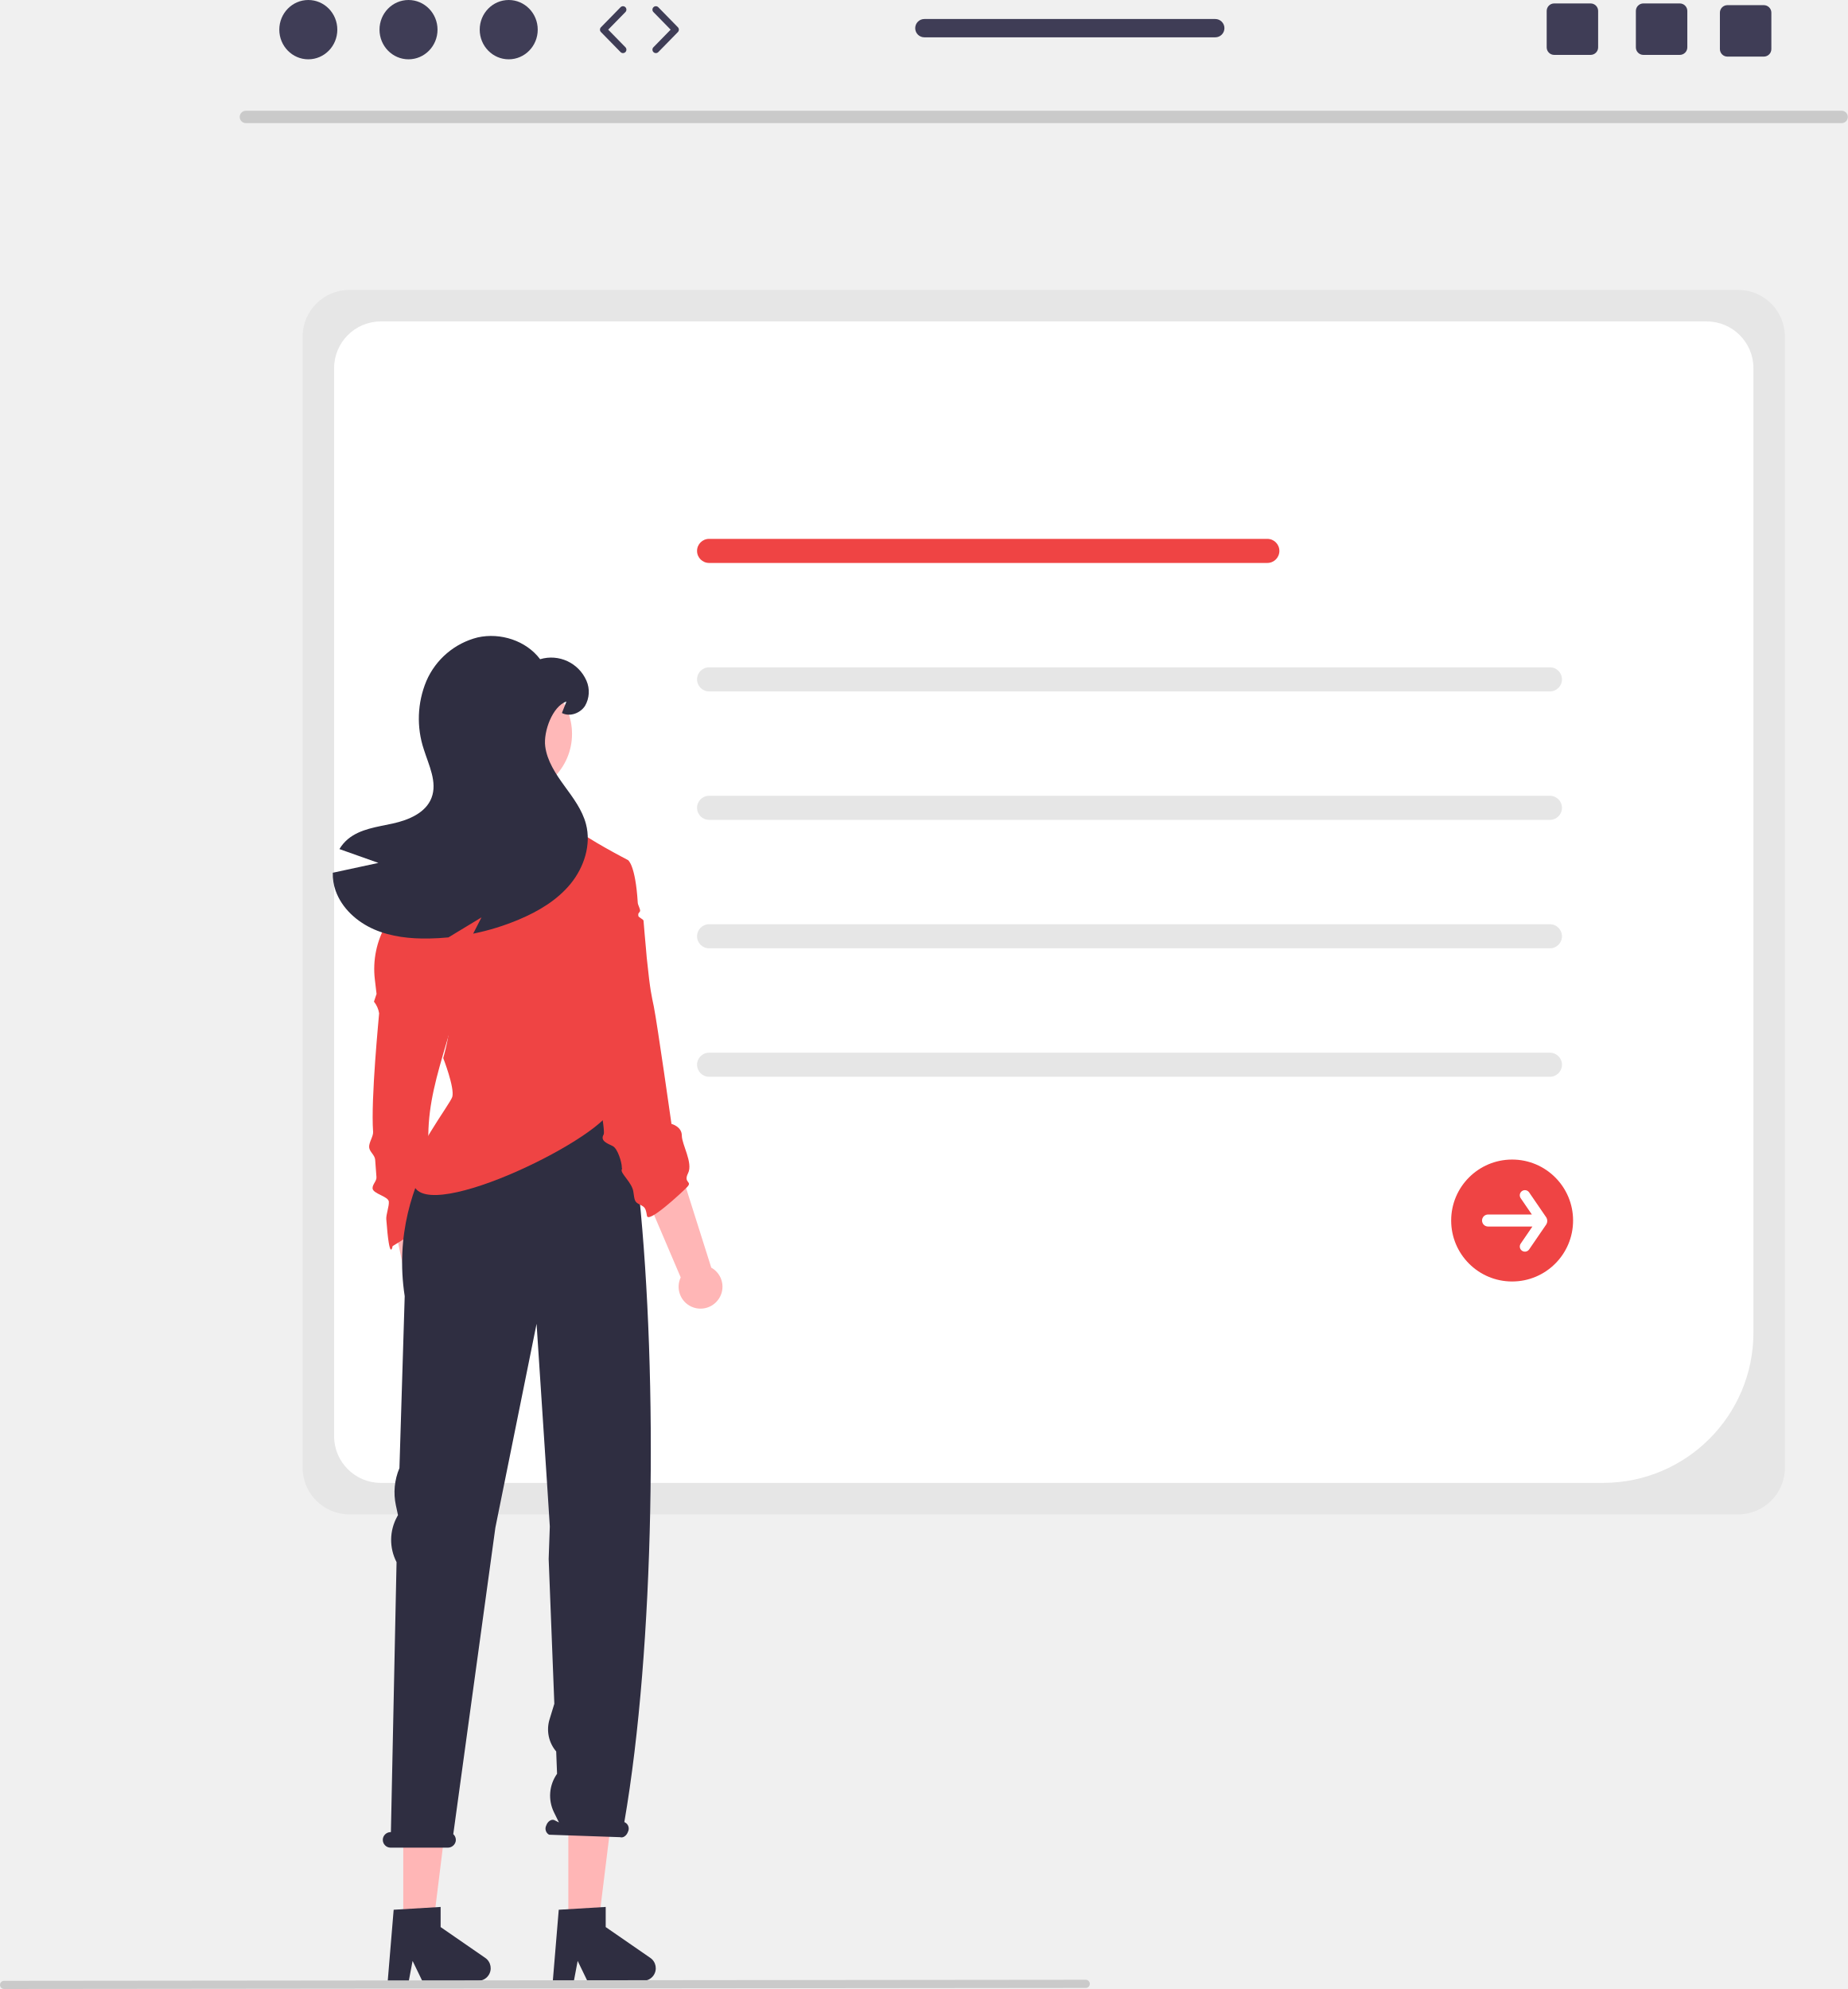
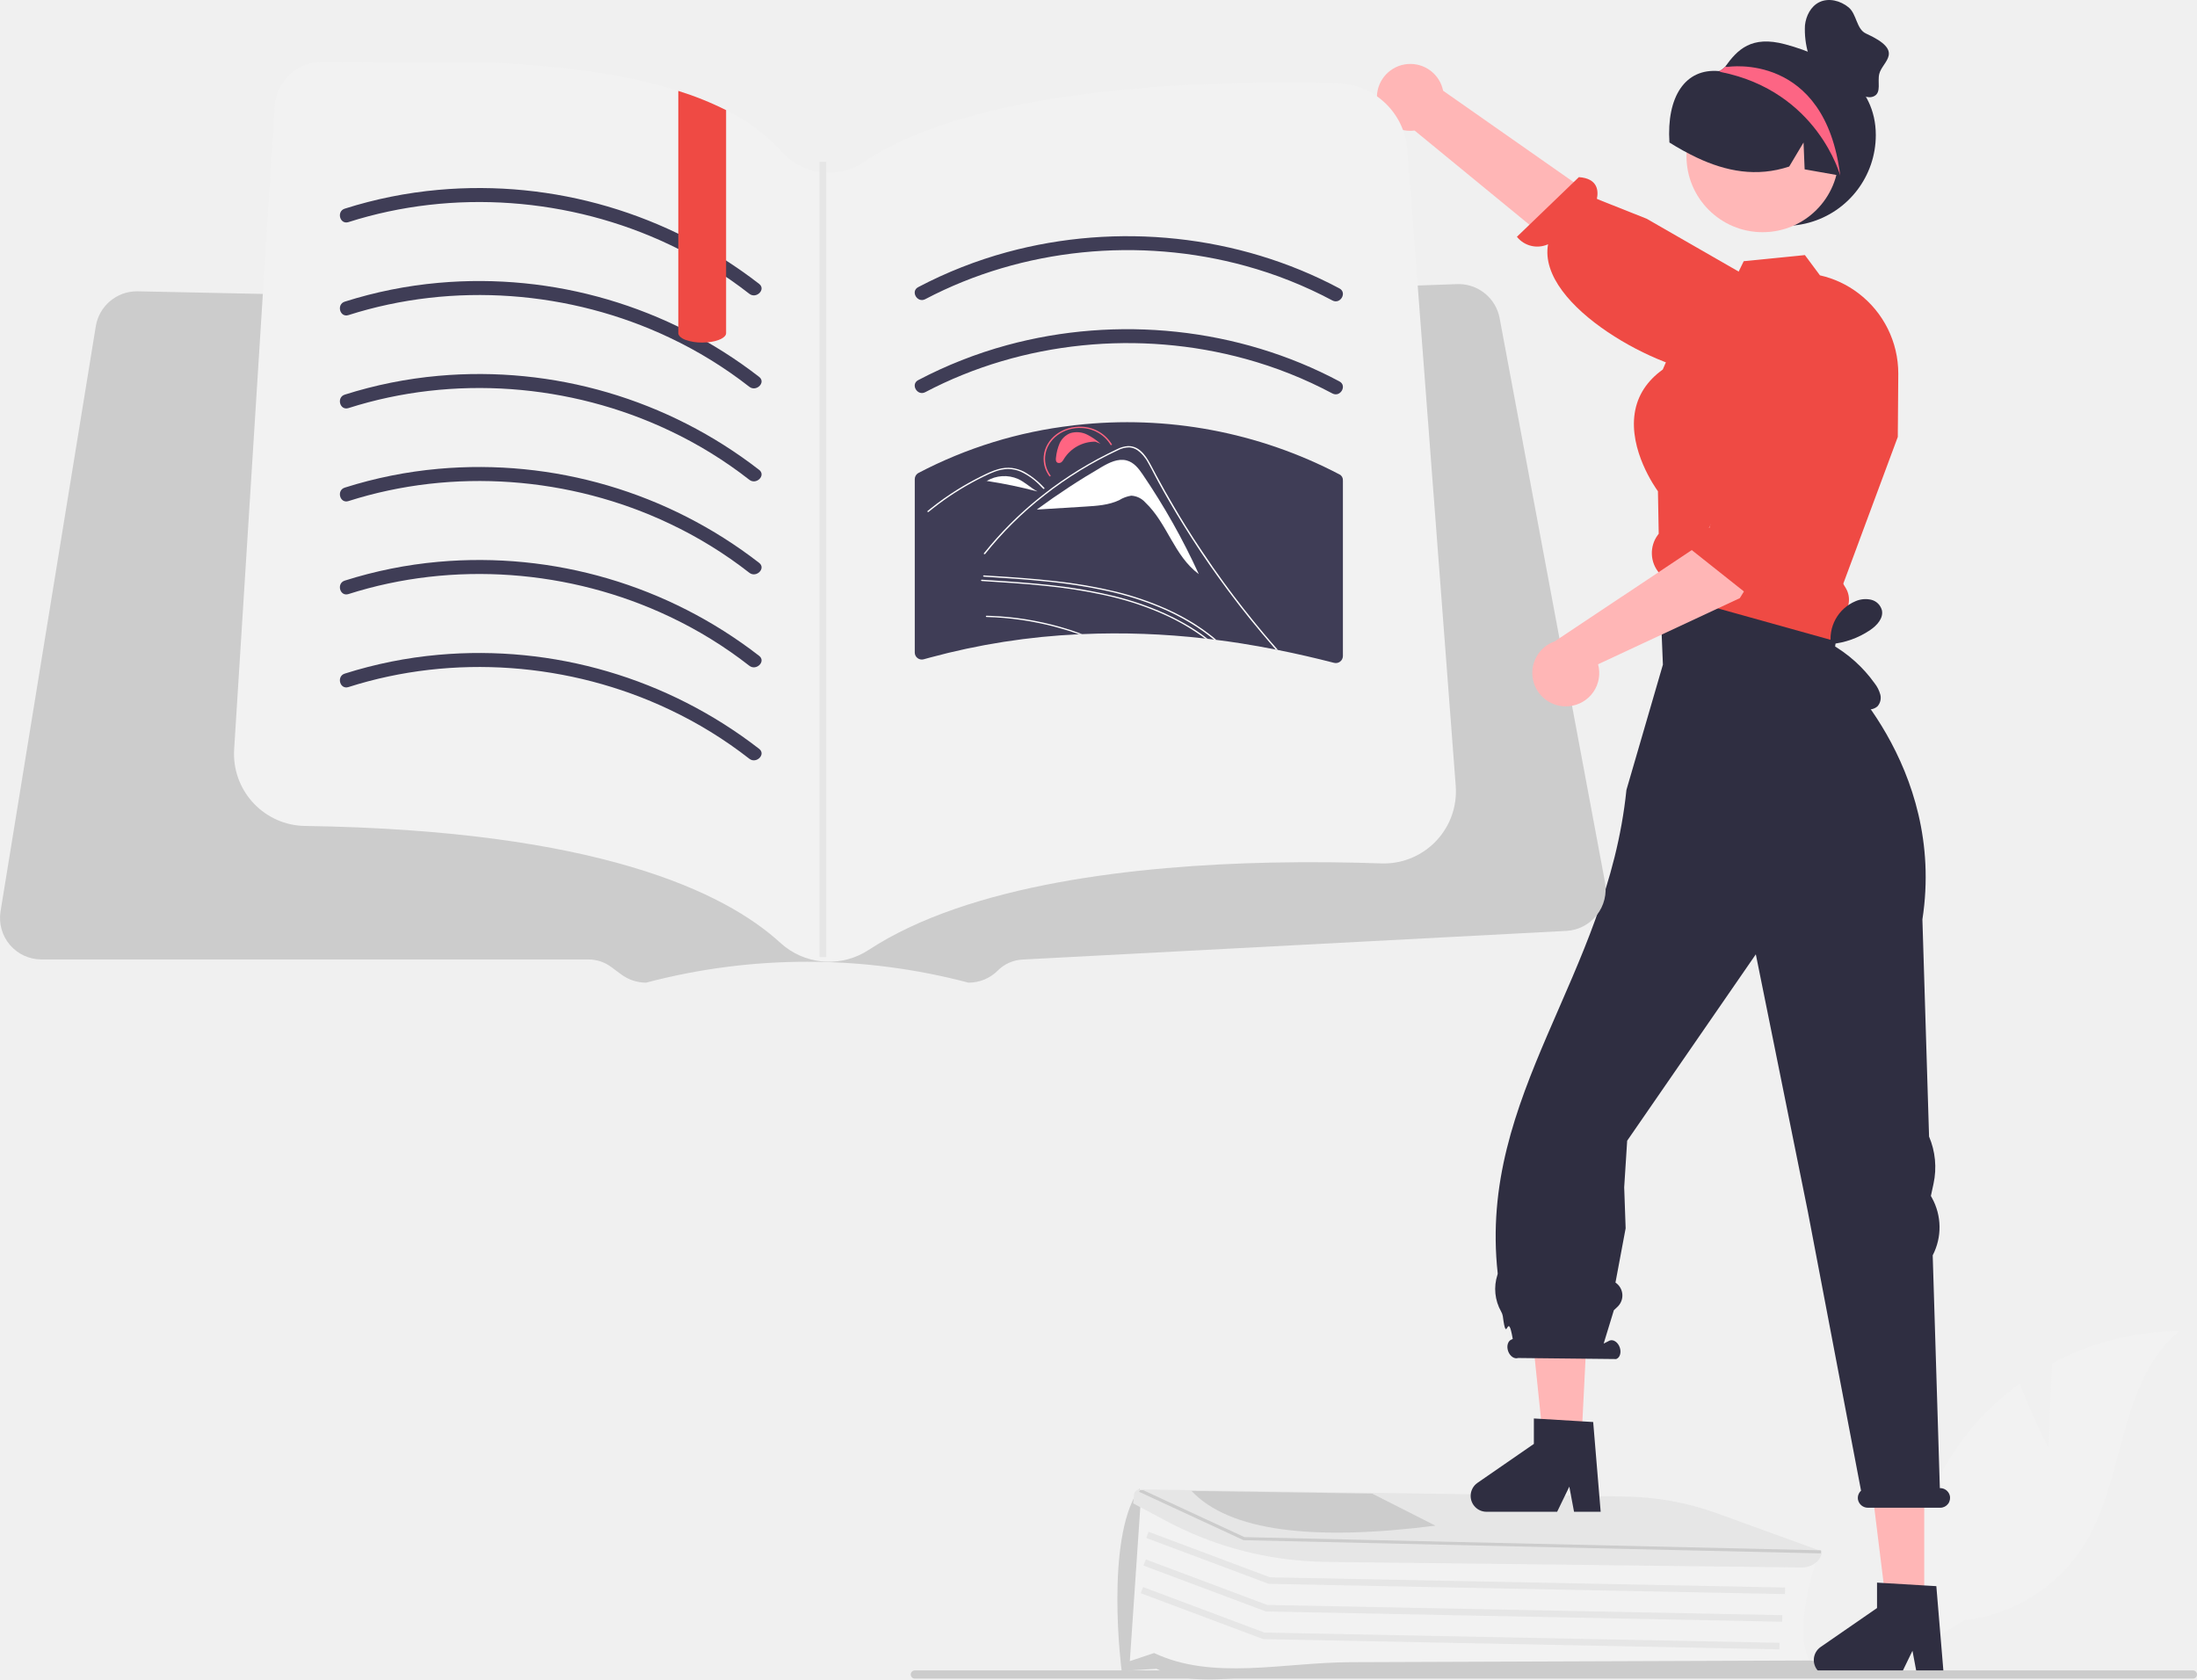
- <svg xmlns="http://www.w3.org/2000/svg" width="538.716" height="579.819" viewBox="0 0 538.716 579.819">
-   <path d="M506.768,441.458H101.832c-7.512-.009-13.6-6.097-13.609-13.609V98.126c.009-7.512,6.097-13.6,13.609-13.609H506.768c7.512,.009,13.6,6.097,13.609,13.609V427.849c-.009,7.512-6.097,13.6-13.609,13.609Z" fill="#e6e6e6" />
-   <path d="M467.423,432.279H111.014c-7.512-.009-13.6-6.097-13.609-13.609V107.313c.009-7.512,6.097-13.6,13.609-13.609H497.588c7.512,.009,13.6,6.097,13.609,13.609V388.504c-.027,24.164-19.61,43.747-43.774,43.774Z" fill="#fff" />
-   <path d="M369.483,164.107H206.729c-1.938,0-3.51-1.571-3.51-3.51s1.571-3.51,3.51-3.51h162.753c1.938,0,3.51,1.571,3.51,3.51s-1.571,3.51-3.51,3.51Z" fill="#ef4444" />
-   <path d="M451.871,201.554H206.729c-1.938,0-3.51-1.571-3.51-3.51s1.571-3.51,3.51-3.51h245.142c1.938,0,3.51,1.571,3.51,3.51s-1.571,3.51-3.51,3.51Z" fill="#e6e6e6" />
-   <path d="M451.871,239.001H206.729c-1.938,0-3.51-1.571-3.51-3.51s1.571-3.51,3.51-3.51h245.142c1.938,0,3.51,1.571,3.51,3.51s-1.571,3.51-3.51,3.51Z" fill="#e6e6e6" />
-   <path d="M451.871,276.448H206.729c-1.938,0-3.51-1.571-3.51-3.51s1.571-3.51,3.51-3.51h245.142c1.938,0,3.51,1.571,3.51,3.51s-1.571,3.51-3.51,3.51Z" fill="#e6e6e6" />
-   <path d="M451.871,313.895H206.729c-1.938,0-3.51-1.571-3.51-3.51s1.571-3.51,3.51-3.51h245.142c1.938,0,3.51,1.571,3.51,3.51s-1.571,3.51-3.51,3.51Z" fill="#e6e6e6" />
-   <path d="M440.847,373.569c-9.815,0-17.772-7.957-17.772-17.772s7.957-17.772,17.772-17.772c9.815,0,17.772,7.957,17.772,17.772h0c-0,9.815-7.957,17.772-17.772,17.772Z" fill="#ef4444" />
-   <path d="M450.845,354.953l-5.038-7.354c-.465-.682-1.394-.858-2.076-.394-.682,.465-.858,1.394-.394,2.076l.004,.006,3.258,4.756h-12.765c-.968-.003-1.755,.78-1.758,1.748s.78,1.755,1.748,1.758h12.936l-3.419,4.99c-.464,.683-.286,1.612,.397,2.075,.679,.461,1.602,.288,2.068-.386l5.038-7.354c.334-.597,.334-1.325,0-1.922Z" fill="#fff" />
-   <path d="M536.947,35.893H71.654c-.998-.021-1.789-.847-1.768-1.845,.021-.968,.8-1.747,1.768-1.768h465.293c.998,.021,1.789,.847,1.768,1.845-.021,.968-.8,1.747-1.768,1.768Z" fill="#cacaca" />
-   <path d="M129.883,392.036c2.69-2.251,3.047-6.257,.796-8.947-.24-.287-.505-.552-.792-.792l-3.853-33.295-12.234,2.833,6.799,31.561c-2.082,2.847-1.461,6.843,1.386,8.924,2.382,1.742,5.647,1.624,7.898-.284Z" fill="#ffb6b6" />
-   <path d="M128.619,354.431l-14.164,8.836s-.862,5.179-1.836-7.836c-.102-1.359,.846-3.725,.742-5.12-.118-1.573-4.623-2.289-4.742-3.88-.085-1.133,1.218-2.141,1.134-3.271-.127-1.712-.254-3.414-.378-5.088-.104-1.401-1.656-2.289-1.756-3.641-.101-1.363,1.25-3.19,1.155-4.482-.714-9.688,1.755-34.063,1.755-34.559-.191-1.244-.71-2.415-1.505-3.392l.756-2.261-.5-4.242c-.657-5.575,.515-11.212,3.339-16.063h0l3.597-2.355,16.598,27.917c-6.985,24.158-11.544,33.647-4.195,59.438Z" fill="#ef4444" />
-   <polygon points="117.567 562.585 126.135 562.585 130.213 529.536 117.567 529.536 117.567 562.585" fill="#ffb6b6" />
-   <path d="M114.771,556.717l13.689-.817v5.865l13.014,8.988c1.665,1.15,2.083,3.431,.933,5.096-.684,.991-1.811,1.582-3.015,1.582h-16.297l-2.809-5.801-1.097,5.801h-6.145l1.726-20.714Z" fill="#2f2e41" />
-   <polygon points="165.696 562.585 174.264 562.585 178.341 529.536 165.696 529.536 165.696 562.585" fill="#ffb6b6" />
-   <path d="M162.899,556.717l13.689-.817v5.865l13.014,8.988c1.665,1.15,2.083,3.431,.933,5.096-.684,.991-1.811,1.582-3.015,1.582h-16.297l-2.809-5.801-1.097,5.801h-6.145l1.726-20.714Z" fill="#2f2e41" />
-   <path d="M113.93,534.086h.033l1.648-78.705c-2.166-4.178-2.097-9.162,.184-13.278l.236-.427-.612-2.835c-.786-3.643-.425-7.44,1.032-10.87l1.537-50.125c-5.492-35.593,20.681-58.805,20.681-58.805h39.208l8.417,28.92c5.565,54.215,4.555,132.014-4.275,183.198l.241,.122c.948,.529,1.314,1.71,.831,2.682-.408,1.182-1.441,1.898-2.308,1.599l-20.706-.72c-.949-.529-1.314-1.71-.831-2.682,.408-1.182,1.441-1.898,2.308-1.599l1.408,.712-1.453-2.957c-1.782-3.627-1.437-7.938,.898-11.236h0l-.254-6.51h0c-2.201-2.578-2.933-6.102-1.94-9.343l1.397-4.559-1.65-42.217,.333-9.471-.686-10.745-3.174-48.331-12.014,59.433-12.271,89.347c.601,.542,.864,1.364,.69,2.154-.261,1.06-1.221,1.798-2.312,1.776h-16.656c-1.253-.001-2.268-1.018-2.267-2.271,0-.203,.028-.406,.082-.601,.289-.995,1.209-1.674,2.245-1.656Z" fill="#2f2e41" />
-   <path d="M209.21,379.098c2.214-2.721,1.802-6.722-.919-8.935-.29-.236-.601-.446-.928-.627l-10.109-31.956-11.473,5.106,12.672,29.694c-1.503,3.191-.135,6.996,3.056,8.498,2.67,1.257,5.853,.522,7.701-1.779h-0Z" fill="#ffb6b6" />
-   <path d="M167.612,277.507s11.53,40.802,11.008,44.924c-1.077,8.5-54.06,34.627-58,23l.494-3.822c-1.991-3.981,10.154-19.781,10.744-21.848,.749-2.643-2.643-11.319-2.643-11.319,0,0,2.344-7.921,1.97-12.825-.381-4.904-1.512-4.148-5.66-7.172-4.148-3.017-10.938-16.972-10.938-16.972,0,0,3.017-13.581,3.017-16.223s12.395-7.144,13.9-8.649c.655-.874,1.207-1.822,1.644-2.823,.305-.61,.111-2.025,.437-2.726,.208-.458,.936-.173,1.151-.645,.208-.458,.028-.985,.236-1.436,.271-.596,.922-1.117,1.179-1.678,1.179-2.58,2.185-4.682,2.497-4.682,.749,0,24.9,3.399,24.9,3.399,1.314,2.033,2.829,3.929,4.522,5.66,2.643,2.636,15.009,9.051,15.009,9.051l-15.467,26.787Z" fill="#ef4444" />
-   <path d="M200.223,346.15c-1.887,1.887-11.222,10.549-11.604,8.28-.375-2.261-.578-2.531-2.09-3.28-1.512-.756-1.512-1.131-1.887-3.773-.375-2.643-3.773-5.285-3.392-6.416,.375-1.131,.025,.308,.025-.83,0-1.131-1.131-5.278-2.643-6.034-1.505-.756-3.773-1.505-2.636-3.392,1.131-1.887-10.647-58.484-10.647-58.484l10.563-20.745,7.165-.756s2.177,1.246,2.859,12.477c.035,.569,.655,1.613,.681,2.234,.022,.516-.549,.602-.533,1.155,.003,.118,.007,.237,.01,.357,.014,.551,1.501,.956,1.523,1.487,.04,.949,.624,7.005,.687,7.895,.071,1.003,.155,1.97,.251,2.899,1.043,10.121,1.416,10.976,2.062,14.206,1,5,5.145,34.202,5.145,34.202,0,0,3.017,.749,3.017,3.392s3.328,7.954,1.823,10.971c-1.512,3.024,1.505,2.268-.381,4.155Z" fill="#ef4444" />
-   <circle cx="148.875" cy="213.942" r="17.894" fill="#ffb8b8" />
-   <path d="M110.315,251.548c-3.787-1.342-7.573-2.686-11.36-4.033,.653-1.095,1.484-2.073,2.459-2.894,3.605-3.01,8.581-3.554,13.159-4.57,4.585-1.016,9.561-3.097,11.236-7.479,1.741-4.556-.783-9.474-2.249-14.116-2.164-6.512-1.901-13.586,.74-19.919,2.735-6.34,8.268-11.044,14.965-12.723,6.63-1.473,14.123,.928,18.2,6.354,5.436-1.631,11.233,1.053,13.507,6.253,1.049,2.389,.887,5.136-.435,7.385-1.415,2.14-4.439,3.235-6.717,2.046l1.32-3.351c-4.084,1.385-6.739,8.77-6.188,13.05,.544,4.273,3.039,8.016,5.571,11.505s5.23,7.015,6.318,11.186c1.567,5.999-.551,12.557-4.468,17.366s-9.437,8.074-15.153,10.475c-4.279,1.799-8.725,3.169-13.275,4.091,.812-1.581,1.618-3.163,2.43-4.744l-9.64,5.832c-1.864,.181-3.743,.29-5.622,.326-5.469,.094-11.048-.479-16.053-2.662-5.012-2.191-9.416-6.159-11.229-11.316-.581-1.668-.857-3.428-.812-5.194,4.432-.958,8.864-1.913,13.296-2.865Z" fill="#2f2e41" />
-   <path d="M283.233,578.794h-33.187l-.143-.259c-.424-.77-.834-1.585-1.217-2.423-3.418-7.318-4.863-15.688-6.138-23.073l-.96-5.566c-.323-1.871,.932-3.648,2.803-3.971,.916-.158,1.856,.062,2.607,.609,5.043,3.67,10.089,7.336,15.136,10.999,1.911,1.391,4.094,3,6.184,4.739,.202-.979,.413-1.962,.624-2.931,.404-1.856,2.235-3.033,4.091-2.63,.908,.198,1.698,.755,2.189,1.544l3.883,6.238c2.832,4.556,5.332,9.045,4.822,13.887,.003,.059-.002,.118-.013,.176-.102,.795-.291,1.577-.563,2.331l-.119,.33Z" fill="#f0f0f0" />
-   <path d="M316.542,579.511l-315.358,.307c-.658-.003-1.188-.539-1.184-1.197,.003-.653,.532-1.181,1.184-1.184l315.358-.307c.658,.003,1.188,.539,1.184,1.197-.003,.653-.532,1.181-1.184,1.184Z" fill="#cacaca" />
-   <ellipse cx="89.885" cy="8.645" rx="8.457" ry="8.645" fill="#3f3d56" />
-   <ellipse cx="119.099" cy="8.645" rx="8.457" ry="8.645" fill="#3f3d56" />
-   <ellipse cx="148.313" cy="8.645" rx="8.457" ry="8.645" fill="#3f3d56" />
-   <path d="M181.624,15.478c-.26,0-.519-.101-.715-.301l-5.706-5.833c-.38-.389-.38-1.01,0-1.398l5.706-5.833c.387-.395,1.021-.401,1.414-.016,.395,.386,.402,1.02,.016,1.414l-5.022,5.133,5.022,5.134c.386,.395,.379,1.028-.016,1.414-.194,.19-.447,.285-.699,.285Z" fill="#3f3d56" />
-   <path d="M191.213,15.478c-.252,0-.505-.095-.699-.285-.395-.386-.402-1.019-.016-1.414l5.021-5.134-5.021-5.133c-.386-.395-.379-1.028,.016-1.414,.394-.387,1.028-.379,1.414,.016l5.706,5.833c.38,.389,.38,1.01,0,1.398l-5.706,5.833c-.196,.2-.455,.301-.715,.301Z" fill="#3f3d56" />
-   <path d="M489.723,1.001h-10.61c-1.21,0-2.19,.98-2.19,2.19V13.811c0,1.21,.98,2.19,2.19,2.19h10.61c1.21,0,2.2-.98,2.2-2.19V3.191c0-1.21-.99-2.19-2.2-2.19Z" fill="#3f3d56" />
-   <path d="M463.723,1.001h-10.61c-1.21,0-2.19,.98-2.19,2.19V13.811c0,1.21,.98,2.19,2.19,2.19h10.61c1.21,0,2.2-.98,2.2-2.19V3.191c0-1.21-.99-2.19-2.2-2.19Z" fill="#3f3d56" />
-   <path d="M514.223,1.501h-10.61c-1.21,0-2.19,.98-2.19,2.19V14.311c0,1.21,.98,2.19,2.19,2.19h10.61c1.21,0,2.2-.98,2.2-2.19V3.691c0-1.21-.99-2.19-2.2-2.19Z" fill="#3f3d56" />
-   <path d="M354.301,5.541h-84.81c-1.48,0-2.67,1.2-2.67,2.67s1.19,2.67,2.67,2.67h84.81c1.47,0,2.67-1.2,2.67-2.67s-1.2-2.67-2.67-2.67Z" fill="#3f3d56" />
+ <svg xmlns="http://www.w3.org/2000/svg" data-name="Layer 1" width="669.175" height="511.628" viewBox="0 0 669.175 511.628">
+   <path d="M889.314,635.23l1.144-25.719a83.066,83.066,0,0,1,38.745-9.808c-18.608,15.214-16.283,44.541-28.899,65a49.964,49.964,0,0,1-36.639,23.089l-15.572,9.534a83.724,83.724,0,0,1,17.647-67.845,80.874,80.874,0,0,1,14.863-13.81C884.332,625.505,889.314,635.23,889.314,635.23Z" transform="translate(-265.4125 -194.1858)" fill="#f2f2f2" data-darkreader-inline-fill="" style="--darkreader-inline-fill: #23221e;" />
+   <path d="M653.173,703.729c-7.931-.564-10,1-22,0h-22l2.862-52.648,34.634,13.878,172.114,4.225-.101.292c-.078.225-7.719,22.577-1.746,31.042l.248.35-.483.005L658.813,702.32C657.089,702.336,654.883,703.85,653.173,703.729Z" transform="translate(-265.4125 -194.1858)" fill="#f2f2f2" data-darkreader-inline-fill="" style="--darkreader-inline-fill: #23221e;" />
+   <path d="M662.101,704.417c-15.322-1.09-31.187,4.866-44.428-1.858l-10.585.641-.03-.089c-.082-.244-5.082-39.586,5.026-54.839l.445-.672.348,3.613-3.332,49.008,7.386-2.465c17.937,8.443,39.27,2.867,59.8,2.789l139.714-.516c2.927-.01,5.365,1.99,5.443,4.459l.008.241L670.54,704.717Q666.306,704.717,662.101,704.417Z" transform="translate(-265.4125 -194.1858)" fill="#ccc" data-darkreader-inline-fill="" style="--darkreader-inline-fill: #403e37;" />
+   <polygon points="543.667 485.616 386.44 482.491 386.279 482.431 349.132 468.509 349.834 466.636 386.821 480.499 543.707 483.616 543.667 485.616" fill="#e6e6e6" data-darkreader-inline-fill="" style="--darkreader-inline-fill: #2c2a26;" />
+   <polygon points="542.828 494.035 385.601 490.91 385.441 490.85 348.293 476.928 348.995 475.055 385.983 488.918 542.868 492.035 542.828 494.035" fill="#e6e6e6" data-darkreader-inline-fill="" style="--darkreader-inline-fill: #2c2a26;" />
+   <polygon points="541.989 502.455 384.762 499.329 384.602 499.269 347.454 485.346 348.156 483.473 385.144 497.337 542.029 500.455 541.989 502.455" fill="#e6e6e6" data-darkreader-inline-fill="" style="--darkreader-inline-fill: #2c2a26;" />
+   <path d="M663.187,669.727a105.217,105.217,0,0,1-41.733-11.775l-10.898-5.78.285-2.857a1.729,1.729,0,0,1,1.838-1.402l.962.012L760.269,650.082a85.935,85.935,0,0,1,28.133,5.106l31.948,11.599-.017.169c-.268,2.692-2.983,4.772-6.18,4.735l-144.434-1.693Q666.441,669.96,663.187,669.727Z" transform="translate(-265.4125 -194.1858)" fill="#e6e6e6" data-darkreader-inline-fill="" style="--darkreader-inline-fill: #2c2a26;" />
+   <polygon points="554.63 473.22 554.597 473.218 378.763 469.189 378.641 469.133 346.939 454.452 347.261 453.961 348.224 453.973 379.057 468.259 553.261 472.247 554.657 472.28 554.63 473.22" fill="#ccc" data-darkreader-inline-fill="" style="--darkreader-inline-fill: #403e37;" />
+   <path d="M683.347,649.186l-2.232-.032-50.392-.745-2.388-.033c11.514,12.258,36.972,15.325,74.288,10.576Z" transform="translate(-265.4125 -194.1858)" fill="#ccc" data-darkreader-inline-fill="" style="--darkreader-inline-fill: #403e37;" />
+   <polygon points="559.613 161.814 562.687 168.965 557.663 194.36 506.408 187.234 506.817 156.267 507.846 149.485 559.613 161.814" fill="#ffb6b6" data-darkreader-inline-fill="" style="--darkreader-inline-fill: #ffc7ad;" />
+   <polygon points="586.094 490.943 574.786 490.943 569.404 447.327 586.094 447.327 586.094 490.943" fill="#ffb6b6" data-darkreader-inline-fill="" style="--darkreader-inline-fill: #ffc7ad;" />
+   <path d="M817.871,699.891a4.835,4.835,0,0,0,4.831,4.831h21.513l3.708-7.655,1.44,7.655h8.109l-2.279-27.342-3.686-.215-12.384-.737-1.996-.125v7.746L819.957,695.91A4.838,4.838,0,0,0,817.871,699.891Z" transform="translate(-265.4125 -194.1858)" fill="#2f2e41" data-darkreader-inline-fill="" style="--darkreader-inline-fill: #f4e2c3;" />
+   <polygon points="481.576 440.943 470.268 440.943 463.616 376.73 484.863 375.461 481.576 440.943" fill="#ffb6b6" data-darkreader-inline-fill="" style="--darkreader-inline-fill: #ffc7ad;" />
+   <path d="M713.352,649.891a4.835,4.835,0,0,0,4.831,4.831h21.513l3.708-7.655,1.44,7.655h8.108l-2.279-27.342-3.289-.193-12.599-.76-2.177-.125v7.746L715.438,645.91A4.838,4.838,0,0,0,713.352,649.891Z" transform="translate(-265.4125 -194.1858)" fill="#2f2e41" data-darkreader-inline-fill="" style="--darkreader-inline-fill: #f4e2c3;" />
+   <path d="M856.306,647.516h-.044l-2.175-70.919a18.544,18.544,0,0,0-.243-17.524l-.311-.564.807-3.742a23.836,23.836,0,0,0-1.362-14.346l-2.029-66.154c7.248-46.974-27.294-77.609-27.294-77.609l3.175-24.62-55.87,1.27.95,23.351-11.109,38.168c-5.846,56.96-45.194,92.762-39.213,147.231a1.04,1.04,0,0,1-.068.46,13.906,13.906,0,0,0,1.123,11.222,4.244,4.244,0,0,1,.506,1.392c1.232,9.549,1.393-2.53,3.025,6.935l-.318.161c-1.144.395-1.635,1.98-1.096,3.54s1.902,2.505,3.046,2.11l29.867.319c1.144-.395,1.635-1.98,1.096-3.54-.538-1.56-1.902-2.505-3.046-2.11l-1.858.94,3.109-10.171,1.09-1.017a4.737,4.737,0,0,0-.602-7.402l0,0,3.097-16.528-.44-12.5.906-14.181L800.212,484.904l15.855,78.438L832.263,648.306a2.968,2.968,0,0,0-.929,2.753,3.077,3.077,0,0,0,3.066,2.435h21.986a2.995,2.995,0,0,0,2.884-3.791A3.031,3.031,0,0,0,856.306,647.516Z" transform="translate(-265.4125 -194.1858)" fill="#2f2e41" data-darkreader-inline-fill="" style="--darkreader-inline-fill: #2b272a;" />
+   <path d="M836.755,235.326a27.662,27.662,0,1,1-47.578-19.186l.133-.133c.221-.232.443-.465.675-.686a.011.011,0,0,0,.011-.011,5.805,5.805,0,0,0,.874-.786c3.734-5.218,7.968-9.593,18.223-6.86C823.858,211.6,836.755,220.046,836.755,235.326Z" transform="translate(-265.4125 -194.1858)" fill="#2f2e41" data-darkreader-inline-fill="" style="--darkreader-inline-fill: #f4e2c3;" />
+   <path d="M684.804,223.484a10.132,10.132,0,0,0,11.479,10.47l71.338,58.547L778.517,273.349,704.968,221.822a10.187,10.187,0,0,0-20.164,1.662Z" transform="translate(-265.4125 -194.1858)" fill="#ffb6b6" data-darkreader-inline-fill="" style="--darkreader-inline-fill: #3d0c09;" />
+   <path d="M797.743,309.767s-.022-2.109-11.362-2.027c-14.077.101-52.846-20.109-49.454-39.142a7.96,7.96,0,0,1-9.489-2.276l18.874-18.172c5.923.4,5.983,4.363,5.476,6.639l15.168,6.027,39.506,22.697-6.976,22.799Z" transform="translate(-265.4125 -194.1858)" fill="#ef4a44" data-darkreader-inline-fill="" style="--darkreader-inline-fill: #752b21;" />
+   <circle cx="536.866" cy="47.54" r="23.195" fill="#ffb7b7" data-darkreader-inline-fill="" style="--darkreader-inline-fill: #ffc8ae;" />
+   <path d="M770.399,357.098a9.312,9.312,0,0,0,.454,11.726c.011.68.113,1.338,1.077,3.776a4.268,4.268,0,0,0,.442.669,1.66,1.66,0,0,0,.102.147,7.711,7.711,0,0,0,4.026,2.71l42.459,11.851,5.614,1.565.987.272.544-7.666a6.864,6.864,0,0,0,1.508-8.812l-.782-1.293,4.559-12.259.442-1.213,11.624-31.289.011-2.087.023-2.155.113-15.038a30.676,30.676,0,0,0-12.134-24.473,30.148,30.148,0,0,0-11.624-5.443l-.091-.011-4.593-6.181-18.633,1.86-1.542,3.164-1.871,3.811-13.507,8.04-4.616,10.728-3.119,7.258c-4.831,3.47-7.712,7.927-8.54,13.235-1.769,11.273,6.124,22.557,7.065,23.849l.238,12.94Z" transform="translate(-265.4125 -194.1858)" fill="#ef4a44" data-darkreader-inline-fill="" style="--darkreader-inline-fill: #752b21;" />
+   <path d="M826.553,247.807c-.21-.033-.42-.078-.631-.111-3.618-.642-7.236-1.272-10.843-1.925l-.332-8.177-4.37,7.325c-9.969,3.308-19.297,1.438-28.071-2.689a79.25,79.25,0,0,1-8.409-4.636c-.891-13.829,4.7-22.682,15.103-21.753.38.034.653-.354.985-.52a.011.011,0,0,0,.011-.011c.564-.266,1.14-.52,1.715-.752a25.551,25.551,0,0,1,26.821,5.2C825.613,226.519,828.8,237.683,826.553,247.807Z" transform="translate(-265.4125 -194.1858)" fill="#2f2e41" data-darkreader-inline-fill="" style="--darkreader-inline-fill: #f4e2c3;" />
+   <path d="M825.923,247.696s-6.871-25.648-36.325-31.567c-.033-.011-.144-.055-.288-.122-.088-.055-.199-.111-.31-.166.332-.188.653-.354.985-.52a.011.011,0,0,0,.011-.011c.288-.266.575-.531.874-.786l.841.033S821.264,209.877,825.923,247.696Z" transform="translate(-265.4125 -194.1858)" fill="#fd6584" data-darkreader-inline-fill="" style="--darkreader-inline-fill: #ea918c;" />
+   <path d="M837.254,409.374a3.913,3.913,0,0,1-4.016.65,9.314,9.314,0,0,1-3.432-2.51,32.359,32.359,0,0,1-7.918-14.271l1.273-2.264A12.428,12.428,0,0,1,830.646,377.304a7.663,7.663,0,0,1,4.722-.411,4.476,4.476,0,0,1,3.254,3.223c.49,2.421-1.527,4.608-3.57,5.998a25.399,25.399,0,0,1-11.956,4.278,41.192,41.192,0,0,1,13.269,11.908,9.757,9.757,0,0,1,1.756,3.446A3.923,3.923,0,0,1,837.254,409.374Z" transform="translate(-265.4125 -194.1858)" fill="#2f2e41" data-darkreader-inline-fill="" style="--darkreader-inline-fill: #f4e2c3;" />
+   <path id="be339808-9edc-488a-82d9-9b8c80f783b0-999" data-name="f02c4e45-f306-4b42-b3ad-5ddd3016d7d2" d="M544.06,705.545h389.281a1.247,1.247,0,0,0,0-2.494H544.059a1.247,1.247,0,1,0,0,2.494h0Z" transform="translate(-265.4125 -194.1858)" fill="#ccc" data-darkreader-inline-fill="" style="--darkreader-inline-fill: #403e37;" />
+   <path d="M647.444,384.955v.651c-1.402-1.643-2.833-3.272-4.249-4.901q-.892-1.02-1.785-2.04-3.782-4.292-7.606-8.555c-2.564-2.833-5.128-5.666-7.72-8.484-.623-.68-1.246-1.36-1.884-2.04a14.662,14.662,0,0,0-1.657-1.587,6.15,6.15,0,0,0-2.025-1.119,5.078,5.078,0,0,0-2.606-.028c-.978.227-1.912.581-2.861.878-.978.326-1.941.637-2.918.949-1.955.637-3.895,1.275-5.85,1.912a.194.194,0,0,1-.252-.107l-.003-.007a.197.197,0,0,1,.142-.269c.482-.156.977-.312,1.473-.468,1.969-.651,3.923-1.289,5.892-1.926.977-.326,1.954-.637,2.932-.949a8.762,8.762,0,0,1,2.833-.567,6.409,6.409,0,0,1,4.164,1.955c.609.567,1.162,1.161,1.714,1.771q.977,1.062,1.955,2.125,3.93,4.292,7.804,8.612,3.888,4.334,7.706,8.683.276.319.552.637C644.626,381.697,646.028,383.326,647.444,384.955Z" transform="translate(-265.4125 -194.1858)" fill="#fff" data-darkreader-inline-fill="" style="--darkreader-inline-fill: #ffffee;" />
+   <path d="M622.324,360.61a4.788,4.788,0,0,0-2.063-1.533l-.805.028a85.054,85.054,0,0,0,24.329,24.758Q633.054,372.237,622.324,360.61Z" transform="translate(-265.4125 -194.1858)" fill="#fff" data-darkreader-inline-fill="" style="--darkreader-inline-fill: #ffffee;" />
+   <path d="M754.254,462.841,722.166,291.031a12.726,12.726,0,0,0-12.086-10.298q-.389-.009-.778,0l-21.859.784-2.353.086-10.909.392-2.353.081-7.017.254L523.314,287.41c-.213.012-.432.012-.646.006l-31.707-.663-11.734-.242-.375-.006-8.661-.185-75.465-1.568-20.008-.421-9.866-.202-2.364-.052-11.249-.231-2.358-.052-11.509-.236-2.358-.052-12.645-.265-1.984-.04-11.278-.236-1.782-.035h-.259a12.692,12.692,0,0,0-12.466,10.598L265.579,471.812a12.624,12.624,0,0,0,12.46,14.657H444.7a11.549,11.549,0,0,1,6.815,2.249l3.16,2.341a12.739,12.739,0,0,0,7.513,2.479,192.439,192.439,0,0,1,98.218,0,12.548,12.548,0,0,0,8.932-3.702,11.457,11.457,0,0,1,7.496-3.338l165.669-8.73a12.625,12.625,0,0,0,11.751-14.928Z" transform="translate(-265.4125 -194.1858)" fill="#ccc" data-darkreader-inline-fill="" style="--darkreader-inline-fill: #403e37;" />
+   <path d="M708.853,436.049a21.976,21.976,0,0,1-22.75,21.16c-9.62-.34-21.1-.51-33.56-.25-40.69.87-91.81,6.47-122.56,26.61a21.966,21.966,0,0,1-13.05,3.58c-.34-.02-.67-.04-1.01-.07a21.928,21.928,0,0,1-12.84-5.69c-16.94-15.5-55.79-34.27-144.72-35.59-.37,0-.73-.02-1.09-.04a21.964,21.964,0,0,1-20.54-23.32l8.74-138.71,1.31-20.79,2.3-36.37a14.443,14.443,0,0,1,14.4-13.53h.09l52.98.31q33.48,1.515,55.46,8.53a95.875,95.875,0,0,1,14.56,5.86,55.975,55.975,0,0,1,16.94,12.65,19.119,19.119,0,0,0,11.5,6.21,18.276,18.276,0,0,0,2.08.19,19.057,19.057,0,0,0,11.53-3.3c34.61-23.19,105.14-24.95,144.09-23.95a21.931,21.931,0,0,1,21.36,20.31l1.58,20.69,1.57,20.63,9.06,119.23,2.52,33.17A22.806,22.806,0,0,1,708.853,436.049Z" transform="translate(-265.4125 -194.1858)" fill="#f2f2f2" data-darkreader-inline-fill="" style="--darkreader-inline-fill: #23221e;" />
+   <path d="M371.544,261.848c31.927-10.186,67.546-7.489,97.793,6.861a128.768,128.768,0,0,1,24.302,14.968c2.127,1.67,5.155-1.317,3.005-3.005a139.187,139.187,0,0,0-97.705-28.652,133.697,133.697,0,0,0-28.523,5.73c-2.595.828-1.486,4.932,1.13,4.097Z" transform="translate(-265.4125 -194.1858)" fill="#3f3d56" data-darkreader-inline-fill="" style="--darkreader-inline-fill: #3b373a;" />
+   <path d="M547.228,285.325c29.684-15.602,65.229-19.005,97.504-10.148a128.521,128.521,0,0,1,26.512,10.541c2.412,1.287,4.561-2.38,2.145-3.669-30.76-16.413-67.684-20.192-101.274-11.042a133.658,133.658,0,0,0-27.031,10.649C542.661,282.929,544.807,286.598,547.228,285.325Z" transform="translate(-265.4125 -194.1858)" fill="#3f3d56" data-darkreader-inline-fill="" style="--darkreader-inline-fill: #3b373a;" />
+   <path d="M547.228,313.654c29.684-15.602,65.229-19.005,97.504-10.148a128.519,128.519,0,0,1,26.512,10.541c2.412,1.287,4.561-2.38,2.145-3.669-30.76-16.413-67.684-20.192-101.274-11.042a133.658,133.658,0,0,0-27.031,10.649c-2.422,1.273-.276,4.942,2.145,3.669Z" transform="translate(-265.4125 -194.1858)" fill="#3f3d56" data-darkreader-inline-fill="" style="--darkreader-inline-fill: #3b373a;" />
+   <path d="M674.428,340.462a1.821,1.821,0,0,0-1.047-1.761,139.35,139.35,0,0,0-80.222-15.026c-.173.014-.333.042-.52.055h-.007a4.253,4.253,0,0,0-.506.076,134.222,134.222,0,0,0-47.042,14.499,2.144,2.144,0,0,0-1.047,1.845v52.846a2.144,2.144,0,0,0,2.69,2.039c.652-.187,1.304-.367,1.969-.541a210.619,210.619,0,0,1,45.35-7.094c.326-.014.652-.028.992-.042a237.569,237.569,0,0,1,37.41,1.345,7.801,7.801,0,0,1,.777.083c.638.069,1.29.146,1.928.229.257.028.499.055.735.097,2.482.312,4.944.666,7.413,1.047q5.346.853,10.693,1.9c.222.042.451.097.68.139,5.721,1.137,11.414,2.455,17.079,3.911a2.153,2.153,0,0,0,2.69-2.053V340.545A.176.176,0,0,0,674.428,340.462Z" transform="translate(-265.4125 -194.1858)" fill="#3f3d56" data-darkreader-inline-fill="" style="--darkreader-inline-fill: #3b373a;" />
+   <path d="M596.49,326.556a6.988,6.988,0,0,0-5.007-.44,5.934,5.934,0,0,0-3.335,3.136,15.083,15.083,0,0,0-1.098,4.314c-.088.584-.094,1.321.493,1.593a1.243,1.243,0,0,0,1.261-.25,3.729,3.729,0,0,0,.738-1.03,11.215,11.215,0,0,1,9.474-5.151l1.569.625A18.581,18.581,0,0,0,596.49,326.556Z" transform="translate(-265.4125 -194.1858)" fill="#ff6582" data-darkreader-inline-fill="" style="--darkreader-inline-fill: #ea908a;" />
+   <path d="M613.469,338.736c-1.217-1.792-2.66-3.706-4.919-4.291-2.616-.678-5.304.669-7.584,1.997a221.538,221.538,0,0,0-19.666,12.898l.007.07,14.675-.901c3.534-.217,7.19-.464,10.313-1.952a9.726,9.726,0,0,1,3.684-1.372,6.156,6.156,0,0,1,4.267,2.056c6.763,6.411,8.721,16.214,16.308,21.846A206.083,206.083,0,0,0,613.469,338.736Z" transform="translate(-265.4125 -194.1858)" fill="#fff" data-darkreader-inline-fill="" style="--darkreader-inline-fill: #ffffee;" />
+   <path d="M595.04,387.357c-.34.014-.666.028-.991.043-2.365-.85-4.787-1.601-7.238-2.252-1.587-.425-3.201-.807-4.816-1.133-1.827-.396-3.668-.708-5.51-.977a88.116,88.116,0,0,0-10.581-.892.192.192,0,1,1,0-.382c.453,0,.906.014,1.346.043a88.236,88.236,0,0,1,10.595,1.034c1.827.297,3.654.651,5.468,1.048,1.643.368,3.286.779,4.901,1.232Q591.676,386.097,595.04,387.357Z" transform="translate(-265.4125 -194.1858)" fill="#fff" data-darkreader-inline-fill="" style="--darkreader-inline-fill: #ffffee;" />
+   <path d="M635.89,389.114c-.241-.043-.482-.071-.737-.099-.977-.807-1.969-1.572-3.003-2.323-1.289-.935-2.62-1.813-3.98-2.634a70.673,70.673,0,0,0-9.405-4.787A93.783,93.783,0,0,0,602.873,374.255a158.136,158.136,0,0,0-18.795-2.946c-6.317-.652-12.663-1.048-19.008-1.445-.269-.014-.283-.411,0-.397.793.057,1.587.099,2.394.156,6.416.397,12.833.85,19.207,1.572a146.424,146.424,0,0,1,18.767,3.258,91.279,91.279,0,0,1,15.382,5.283,69.943,69.943,0,0,1,8.272,4.405c1.685,1.062,3.315,2.196,4.872,3.399C634.615,388.051,635.266,388.561,635.89,389.114Z" transform="translate(-265.4125 -194.1858)" fill="#fff" data-darkreader-inline-fill="" style="--darkreader-inline-fill: #ffffee;" />
+   <path d="M633.227,388.788a7.698,7.698,0,0,0-.779-.085c-.297-.241-.609-.467-.921-.694a64.772,64.772,0,0,0-6.813-4.263,72.163,72.163,0,0,0-6.587-3.159,92.525,92.525,0,0,0-15.892-5.014,158.11,158.11,0,0,0-18.796-2.946c-6.317-.652-12.663-1.048-19.008-1.445-.269-.028-.269-.411,0-.397.807.057,1.6.099,2.394.156,6.416.396,12.833.85,19.207,1.572a146.393,146.393,0,0,1,18.767,3.258,90.804,90.804,0,0,1,15.382,5.283c1.87.85,3.697,1.771,5.482,2.776A57.987,57.987,0,0,1,633.227,388.788Z" transform="translate(-265.4125 -194.1858)" fill="#fff" data-darkreader-inline-fill="" style="--darkreader-inline-fill: #ffffee;" />
+   <path d="M654.671,392.201c-.227-.043-.453-.099-.68-.142-.255-.269-.496-.552-.737-.836q-1.827-2.103-3.612-4.249c-4.688-5.581-9.136-11.331-13.328-17.195q-5.397-7.521-10.241-15.34c-1.544-2.465-3.031-4.957-4.49-7.479q-1.7-2.932-3.315-5.878c-.312-.567-.609-1.133-.906-1.7-.694-1.332-1.388-2.677-2.125-3.994a11.287,11.287,0,0,0-3.428-4.079,5.016,5.016,0,0,0-2.436-.836,7.366,7.366,0,0,0-3.513.906,114.451,114.451,0,0,0-22.28,13.668,107.685,107.685,0,0,0-18.102,17.889c-.17.198-.538.014-.382-.198.637-.793,1.289-1.586,1.94-2.365a108.582,108.582,0,0,1,17.125-16.274c.014-.014.043-.028.057-.042.552-.439,1.105-.864,1.671-1.275a115.917,115.917,0,0,1,10.935-7.139q2.889-1.679,5.906-3.187c.496-.255,1.006-.51,1.515-.751.51-.255,1.02-.496,1.53-.737a8.338,8.338,0,0,1,3.244-.892c3.938-.057,5.963,3.909,7.365,6.586.439.836.893,1.671,1.332,2.507,1.7,3.159,3.47,6.303,5.312,9.405,1.119,1.926,2.28,3.839,3.456,5.737,1.685,2.705,3.413,5.382,5.212,8.045a.014.014,0,0,0,.014.014h.001c2.082,3.144,4.249,6.232,6.487,9.306q5.758,7.882,12.068,15.411Q652.434,389.68,654.671,392.201Z" transform="translate(-265.4125 -194.1858)" fill="#fff" data-darkreader-inline-fill="" style="--darkreader-inline-fill: #191816;" />
+   <path d="M604.138,329.646l-.392.171a10.691,10.691,0,0,0-8.636-5.229c-5.799-.412-10.893,3.453-11.356,8.614a8.531,8.531,0,0,0,1.724,5.938l-.364.215a8.884,8.884,0,0,1-1.796-6.184c.482-5.375,5.787-9.399,11.826-8.97A11.133,11.133,0,0,1,604.138,329.646Z" transform="translate(-265.4125 -194.1858)" fill="#ff6582" data-darkreader-inline-fill="" style="--darkreader-inline-fill: #ea908a;" />
+   <path d="M575.484,340.089a10.459,10.459,0,0,0-9.525.606,150.154,150.154,0,0,1,15.456,3.211C579.307,342.806,577.658,341.083,575.484,340.089Z" transform="translate(-265.4125 -194.1858)" fill="#fff" data-darkreader-inline-fill="" style="--darkreader-inline-fill: #ffffee;" />
+   <path d="M565.93,340.69l-.573.415c.194-.145.395-.281.602-.41Z" transform="translate(-265.4125 -194.1858)" fill="#fff" data-darkreader-inline-fill="" style="--darkreader-inline-fill: #ffffee;" />
+   <path d="M583.189,343.095c-.228-.227-.455-.453-.685-.68a19.891,19.891,0,0,0-6.249-4.572,10,10,0,0,0-3.798-.784,11.985,11.985,0,0,0-3.943.766c-.594.211-1.174.451-1.746.706-.653.293-1.295.605-1.934.92q-1.799.886-3.551,1.85-3.486,1.918-6.754,4.128-1.694,1.146-3.318,2.368-1.51,1.135-2.96,2.33c-.207.17-.515-.105-.309-.275.255-.211.512-.421.77-.628q1.091-.878,2.218-1.723,2.054-1.543,4.214-2.966,3.359-2.215,6.95-4.129,1.794-.956,3.638-1.832c.371-.176.747-.348,1.126-.512a19.283,19.283,0,0,1,2.678-.97,10.644,10.644,0,0,1,4.044-.354,11.419,11.419,0,0,1,3.731,1.149,24.482,24.482,0,0,1,6.186,4.932C583.684,343.006,583.377,343.282,583.189,343.095Z" transform="translate(-265.4125 -194.1858)" fill="#fff" data-darkreader-inline-fill="" style="--darkreader-inline-fill: #ffffee;" />
+   <path d="M371.544,290.177c31.927-10.186,67.546-7.489,97.793,6.861a128.767,128.767,0,0,1,24.302,14.968c2.127,1.67,5.155-1.317,3.005-3.005a139.187,139.187,0,0,0-97.705-28.652,133.697,133.697,0,0,0-28.523,5.73c-2.595.828-1.486,4.932,1.13,4.097Z" transform="translate(-265.4125 -194.1858)" fill="#3f3d56" data-darkreader-inline-fill="" style="--darkreader-inline-fill: #3b373a;" />
+   <path d="M371.544,318.505c31.927-10.186,67.546-7.49,97.793,6.861a128.767,128.767,0,0,1,24.302,14.968c2.127,1.67,5.155-1.317,3.005-3.005a139.187,139.187,0,0,0-97.705-28.652,133.698,133.698,0,0,0-28.523,5.73c-2.595.828-1.486,4.932,1.13,4.097Z" transform="translate(-265.4125 -194.1858)" fill="#3f3d56" data-darkreader-inline-fill="" style="--darkreader-inline-fill: #3b373a;" />
+   <path d="M371.544,346.833c31.927-10.186,67.546-7.489,97.793,6.861a128.768,128.768,0,0,1,24.302,14.968c2.127,1.67,5.155-1.317,3.005-3.005a139.187,139.187,0,0,0-97.705-28.652,133.697,133.697,0,0,0-28.523,5.73c-2.595.828-1.486,4.932,1.13,4.097Z" transform="translate(-265.4125 -194.1858)" fill="#3f3d56" data-darkreader-inline-fill="" style="--darkreader-inline-fill: #3b373a;" />
+   <path d="M371.544,375.161c31.927-10.186,67.546-7.489,97.793,6.861a128.767,128.767,0,0,1,24.302,14.968c2.127,1.67,5.155-1.317,3.005-3.005a139.187,139.187,0,0,0-97.705-28.652,133.697,133.697,0,0,0-28.523,5.73c-2.595.828-1.486,4.932,1.13,4.097Z" transform="translate(-265.4125 -194.1858)" fill="#3f3d56" data-darkreader-inline-fill="" style="--darkreader-inline-fill: #3b373a;" />
+   <path d="M371.544,403.49c31.927-10.186,67.546-7.49,97.793,6.861a128.765,128.765,0,0,1,24.302,14.968c2.127,1.67,5.155-1.317,3.005-3.005a139.187,139.187,0,0,0-97.705-28.652,133.698,133.698,0,0,0-28.523,5.73c-2.595.828-1.486,4.932,1.13,4.097Z" transform="translate(-265.4125 -194.1858)" fill="#3f3d56" data-darkreader-inline-fill="" style="--darkreader-inline-fill: #3b373a;" />
+   <path d="M486.573,227.739v67.93c0,1.35-2.36,2.48-5.54,2.79a.22.22,0,0,0-.08.01c-.53.04-1.09.07-1.66.07a14.57,14.57,0,0,1-5.15-.84c-.15-.06-.3-.13-.45-.19-.14-.08-.29-.15-.43-.23-.79-.47-1.25-1.02-1.25-1.61v-73.79A95.875,95.875,0,0,1,486.573,227.739Z" transform="translate(-265.4125 -194.1858)" fill="#ef4a44" data-darkreader-inline-fill="" style="--darkreader-inline-fill: #752b21;" />
+   <rect x="249.599" y="49.308" width="2.08" height="242.235" fill="#e6e6e6" data-darkreader-inline-fill="" style="--darkreader-inline-fill: #2c2a26;" />
+   <path d="M743.313,409.32a10.132,10.132,0,0,0,8.849-12.771L795.339,376.394l25.994-42.049-20.432-8.249-17.536,33.884L738.981,389.557a10.187,10.187,0,0,0,4.332,19.763Z" transform="translate(-265.4125 -194.1858)" fill="#ffb6b6" data-darkreader-inline-fill="" style="--darkreader-inline-fill: #3d0c09;" />
+   <path d="M837.369,294.063s5.088,1.661-.497,11.531c-4.471,7.902-26.252,53.418-35.142,62.355a7.96,7.96,0,0,1-.992,9.708L780.215,361.371c-.392-5.923,3.528-6.511,5.851-6.311l4.721-16.733L807.254,297.048l26.458-4.251Z" transform="translate(-265.4125 -194.1858)" fill="#ef4a44" data-darkreader-inline-fill="" style="--darkreader-inline-fill: #752b21;" />
+   <path d="M837.812,216.694c.97-3.923,8.01-6.82-4.049-12.297-2.926-1.329-2.805-5.907-5.281-7.957s-6.101-3.001-8.978-1.568c-2.569,1.28-4.017,4.175-4.326,7.029a25.892,25.892,0,0,0,.981,8.512l-.234.342q7.165,5.483,14.33,10.965c1.755,1.343,4.05,2.75,6.017,1.742C838.5,222.321,837.211,219.123,837.812,216.694Z" transform="translate(-265.4125 -194.1858)" fill="#2f2e41" data-darkreader-inline-fill="" style="--darkreader-inline-fill: #f4e2c3;" />
</svg>
